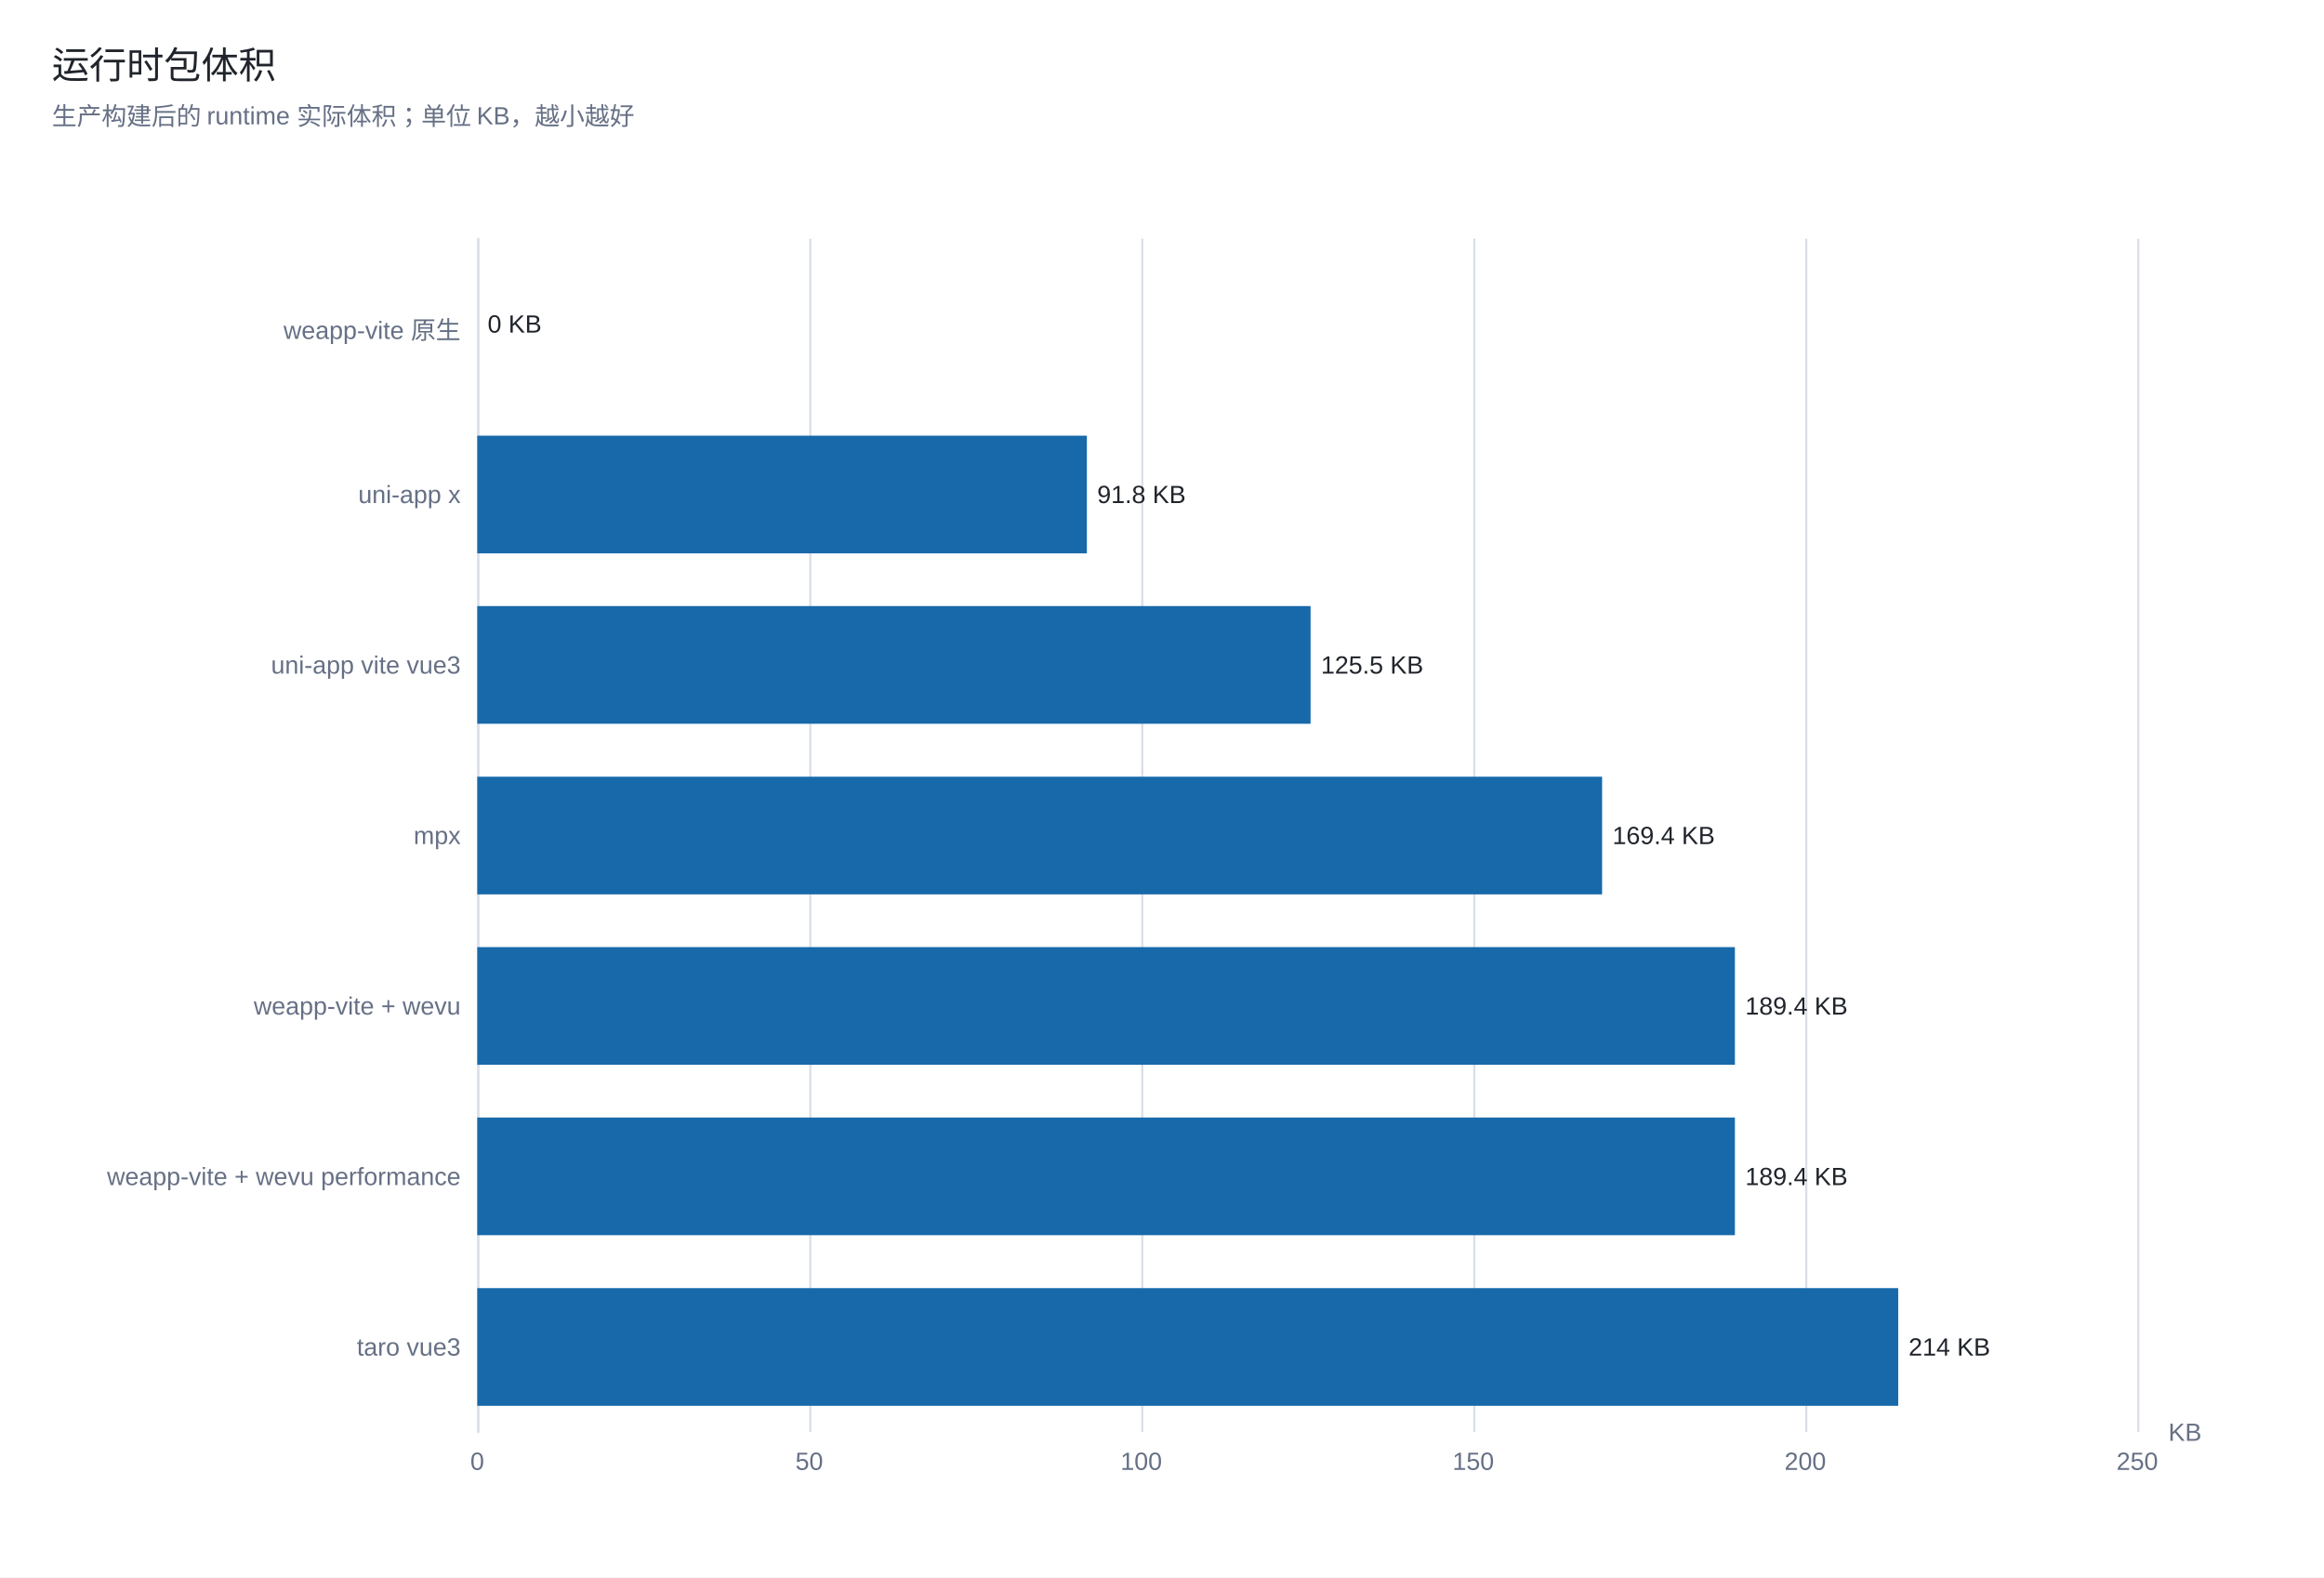
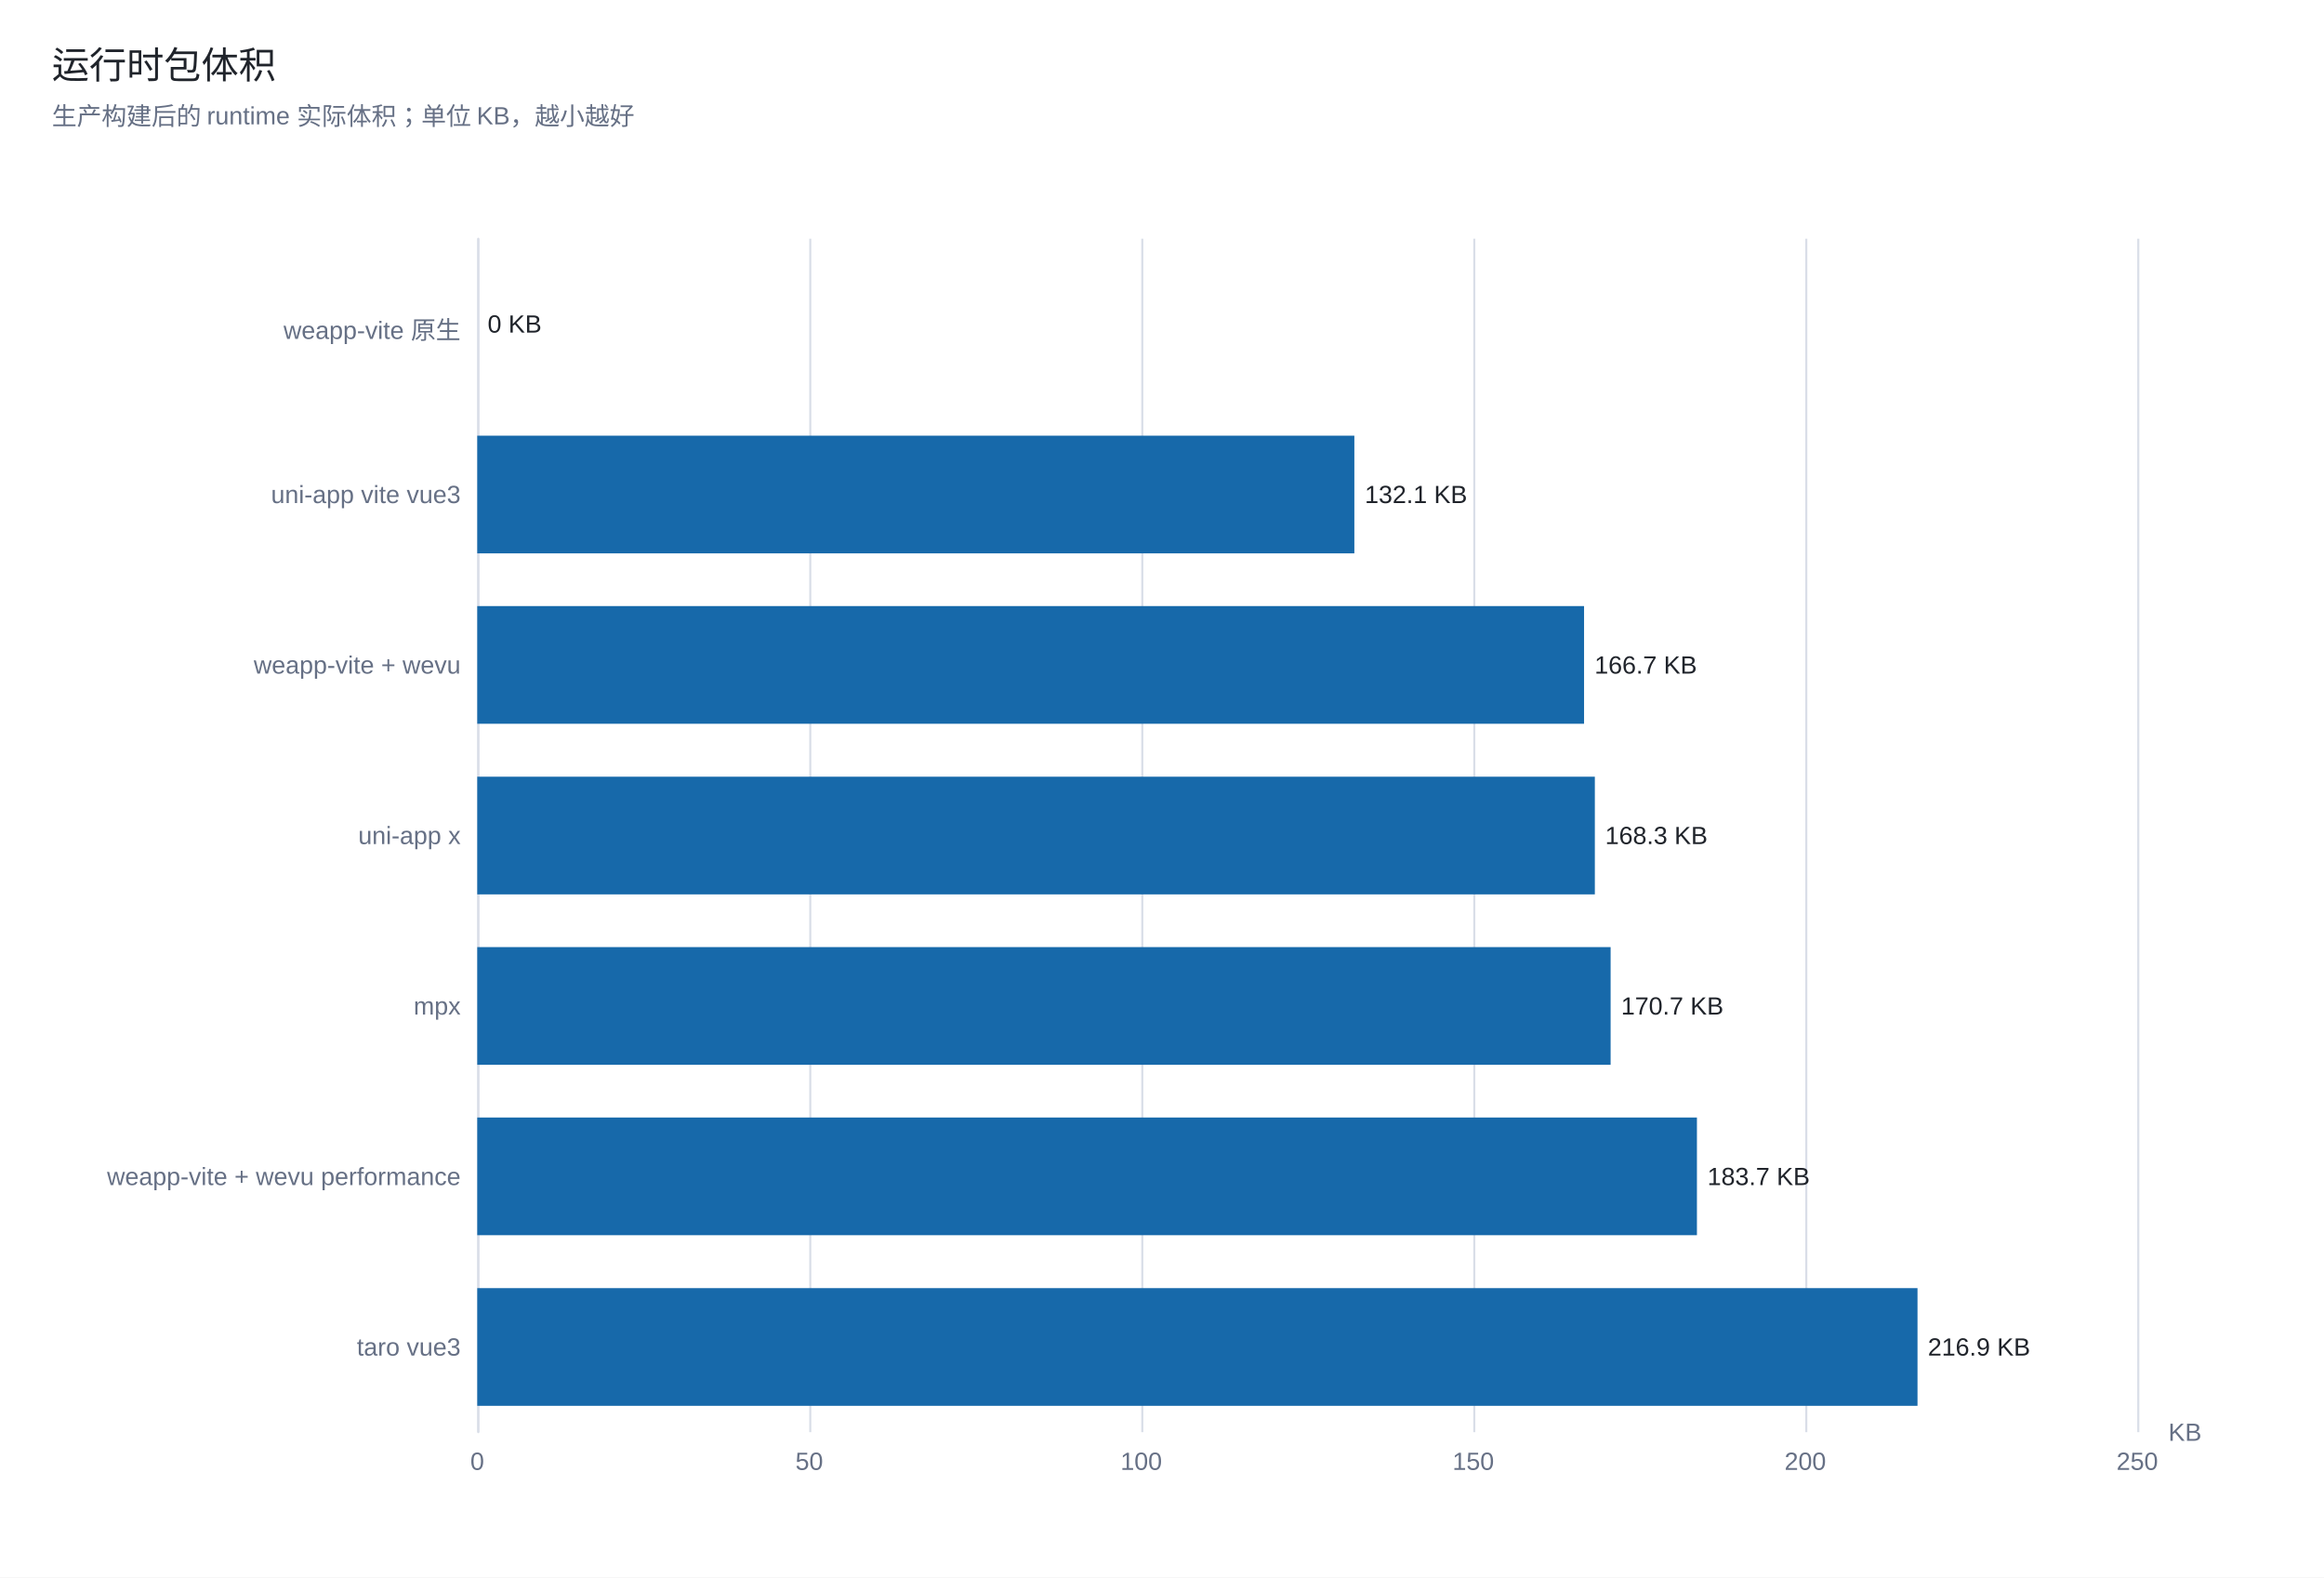
<svg xmlns="http://www.w3.org/2000/svg" role="img" aria-label="运行时包体积" width="1120" height="760" version="1.1" baseProfile="full" viewBox="0 0 1120 760">
  <rect width="1120" height="760" x="0" y="0" fill="#ffffff" />
-   <path d="M230.5 115L230.5 690" fill="none" pointer-events="visible" stroke="#d9dee8" class="zr4-cls-108" />
-   <path d="M390.5 115L390.5 690" fill="none" pointer-events="visible" stroke="#d9dee8" class="zr4-cls-108" />
-   <path d="M550.5 115L550.5 690" fill="none" pointer-events="visible" stroke="#d9dee8" class="zr4-cls-108" />
-   <path d="M710.5 115L710.5 690" fill="none" pointer-events="visible" stroke="#d9dee8" class="zr4-cls-108" />
-   <path d="M870.5 115L870.5 690" fill="none" pointer-events="visible" stroke="#d9dee8" class="zr4-cls-108" />
-   <path d="M1030.5 115L1030.5 690" fill="none" pointer-events="visible" stroke="#d9dee8" class="zr4-cls-108" />
-   <path d="M230.5 115L230.5 690" fill="none" pointer-events="visible" stroke="#d9dee8" stroke-linecap="round" class="zr4-cls-108" />
+   <path d="M230.5 115L230.5 690" fill="none" pointer-events="visible" stroke="#d9dee8" class="zr4-cls-78" />
+   <path d="M390.5 115L390.5 690" fill="none" pointer-events="visible" stroke="#d9dee8" class="zr4-cls-78" />
+   <path d="M550.5 115L550.5 690" fill="none" pointer-events="visible" stroke="#d9dee8" class="zr4-cls-78" />
+   <path d="M710.5 115L710.5 690" fill="none" pointer-events="visible" stroke="#d9dee8" class="zr4-cls-78" />
+   <path d="M870.5 115L870.5 690" fill="none" pointer-events="visible" stroke="#d9dee8" class="zr4-cls-78" />
+   <path d="M1030.5 115L1030.5 690" fill="none" pointer-events="visible" stroke="#d9dee8" class="zr4-cls-78" />
+   <path d="M230.5 115L230.5 690" fill="none" pointer-events="visible" stroke="#d9dee8" stroke-linecap="round" class="zr4-cls-78" />
  <text dominant-baseline="central" text-anchor="start" style="font-size:12px;font-family:Arial, sans-serif;" transform="translate(1045 690)" fill="#667085">KB</text>
  <text dominant-baseline="central" text-anchor="end" style="font-size:12px;font-family:Arial, sans-serif;" xml:space="preserve" transform="translate(222 156.0714)" fill="#667085">weapp-vite 原生</text>
-   <text dominant-baseline="central" text-anchor="end" style="font-size:12px;font-family:Arial, sans-serif;" xml:space="preserve" transform="translate(222 238.2143)" fill="#667085">uni-app x</text>
-   <text dominant-baseline="central" text-anchor="end" style="font-size:12px;font-family:Arial, sans-serif;" xml:space="preserve" transform="translate(222 320.3571)" fill="#667085">uni-app vite vue3</text>
-   <text dominant-baseline="central" text-anchor="end" style="font-size:12px;font-family:Arial, sans-serif;" transform="translate(222 402.5)" fill="#667085">mpx</text>
-   <text dominant-baseline="central" text-anchor="end" style="font-size:12px;font-family:Arial, sans-serif;" xml:space="preserve" transform="translate(222 484.6429)" fill="#667085">weapp-vite + wevu</text>
+   <text dominant-baseline="central" text-anchor="end" style="font-size:12px;font-family:Arial, sans-serif;" xml:space="preserve" transform="translate(222 238.2143)" fill="#667085">uni-app vite vue3</text>
+   <text dominant-baseline="central" text-anchor="end" style="font-size:12px;font-family:Arial, sans-serif;" xml:space="preserve" transform="translate(222 320.3571)" fill="#667085">weapp-vite + wevu</text>
+   <text dominant-baseline="central" text-anchor="end" style="font-size:12px;font-family:Arial, sans-serif;" xml:space="preserve" transform="translate(222 402.5)" fill="#667085">uni-app x</text>
+   <text dominant-baseline="central" text-anchor="end" style="font-size:12px;font-family:Arial, sans-serif;" transform="translate(222 484.6429)" fill="#667085">mpx</text>
  <text dominant-baseline="central" text-anchor="end" style="font-size:12px;font-family:Arial, sans-serif;" xml:space="preserve" transform="translate(222 566.7857)" fill="#667085">weapp-vite + wevu performance</text>
  <text dominant-baseline="central" text-anchor="end" style="font-size:12px;font-family:Arial, sans-serif;" xml:space="preserve" transform="translate(222 648.9286)" fill="#667085">taro vue3</text>
  <text dominant-baseline="central" text-anchor="middle" style="font-size:12px;font-family:Arial, sans-serif;" y="6" transform="translate(230 698)" fill="#667085">0</text>
  <text dominant-baseline="central" text-anchor="middle" style="font-size:12px;font-family:Arial, sans-serif;" y="6" transform="translate(390 698)" fill="#667085">50</text>
  <text dominant-baseline="central" text-anchor="middle" style="font-size:12px;font-family:Arial, sans-serif;" y="6" transform="translate(550 698)" fill="#667085">100</text>
  <text dominant-baseline="central" text-anchor="middle" style="font-size:12px;font-family:Arial, sans-serif;" y="6" transform="translate(710 698)" fill="#667085">150</text>
  <text dominant-baseline="central" text-anchor="middle" style="font-size:12px;font-family:Arial, sans-serif;" y="6" transform="translate(870 698)" fill="#667085">200</text>
  <text dominant-baseline="central" text-anchor="middle" style="font-size:12px;font-family:Arial, sans-serif;" y="6" transform="translate(1030 698)" fill="#667085">250</text>
-   <path d="M230 127.7l0 0l0 56.7l0 0Z" fill="#1769aa" ecmeta_series_index="0" ecmeta_data_index="0" ecmeta_ssr_type="chart" class="zr4-cls-109" />
-   <path d="M230 209.9l293.8 0l0 56.7l-293.8 0Z" fill="#1769aa" ecmeta_series_index="0" ecmeta_data_index="1" ecmeta_ssr_type="chart" class="zr4-cls-110 zr4-cls-109" />
-   <path d="M230 292l401.6 0l0 56.7l-401.6 0Z" fill="#1769aa" ecmeta_series_index="0" ecmeta_data_index="2" ecmeta_ssr_type="chart" class="zr4-cls-111 zr4-cls-109" />
-   <path d="M230 374.2l542.1 0l0 56.7l-542.1 0Z" fill="#1769aa" ecmeta_series_index="0" ecmeta_data_index="3" ecmeta_ssr_type="chart" class="zr4-cls-112 zr4-cls-109" />
-   <path d="M230 456.3l606.1 0l0 56.7l-606.1 0Z" fill="#1769aa" ecmeta_series_index="0" ecmeta_data_index="4" ecmeta_ssr_type="chart" class="zr4-cls-113 zr4-cls-109" />
-   <path d="M230 538.4l606.1 0l0 56.7l-606.1 0Z" fill="#1769aa" ecmeta_series_index="0" ecmeta_data_index="5" ecmeta_ssr_type="chart" class="zr4-cls-114 zr4-cls-109" />
-   <path d="M230 620.6l684.8 0l0 56.7l-684.8 0Z" fill="#1769aa" ecmeta_series_index="0" ecmeta_data_index="6" ecmeta_ssr_type="chart" class="zr4-cls-115 zr4-cls-109" />
+   <path d="M230 127.7l0 0l0 56.7l0 0Z" fill="#1769aa" ecmeta_series_index="0" ecmeta_data_index="0" ecmeta_ssr_type="chart" class="zr4-cls-79" />
+   <path d="M230 209.9l422.7 0l0 56.7l-422.7 0Z" fill="#1769aa" ecmeta_series_index="0" ecmeta_data_index="1" ecmeta_ssr_type="chart" class="zr4-cls-80 zr4-cls-79" />
+   <path d="M230 292l533.4 0l0 56.7l-533.4 0Z" fill="#1769aa" ecmeta_series_index="0" ecmeta_data_index="2" ecmeta_ssr_type="chart" class="zr4-cls-81 zr4-cls-79" />
+   <path d="M230 374.2l538.6 0l0 56.7l-538.6 0Z" fill="#1769aa" ecmeta_series_index="0" ecmeta_data_index="3" ecmeta_ssr_type="chart" class="zr4-cls-82 zr4-cls-79" />
+   <path d="M230 456.3l546.2 0l0 56.7l-546.2 0Z" fill="#1769aa" ecmeta_series_index="0" ecmeta_data_index="4" ecmeta_ssr_type="chart" class="zr4-cls-83 zr4-cls-79" />
+   <path d="M230 538.4l587.8 0l0 56.7l-587.8 0Z" fill="#1769aa" ecmeta_series_index="0" ecmeta_data_index="5" ecmeta_ssr_type="chart" class="zr4-cls-84 zr4-cls-79" />
+   <path d="M230 620.6l694.1 0l0 56.7l-694.1 0Z" fill="#1769aa" ecmeta_series_index="0" ecmeta_data_index="6" ecmeta_ssr_type="chart" class="zr4-cls-85 zr4-cls-79" />
  <text dominant-baseline="central" text-anchor="start" style="font-size:12px;font-family:Arial, sans-serif;" xml:space="preserve" transform="translate(235 156.0714)" fill="#20242b">0 KB</text>
-   <text dominant-baseline="central" text-anchor="start" style="font-size:12px;font-family:Arial, sans-serif;" xml:space="preserve" transform="translate(528.76 238.2143)" fill="#20242b">91.8 KB</text>
-   <text dominant-baseline="central" text-anchor="start" style="font-size:12px;font-family:Arial, sans-serif;" xml:space="preserve" transform="translate(636.6 320.3571)" fill="#20242b">125.5 KB</text>
-   <text dominant-baseline="central" text-anchor="start" style="font-size:12px;font-family:Arial, sans-serif;" xml:space="preserve" transform="translate(777.08 402.5)" fill="#20242b">169.4 KB</text>
-   <text dominant-baseline="central" text-anchor="start" style="font-size:12px;font-family:Arial, sans-serif;" xml:space="preserve" transform="translate(841.08 484.6429)" fill="#20242b">189.4 KB</text>
-   <text dominant-baseline="central" text-anchor="start" style="font-size:12px;font-family:Arial, sans-serif;" xml:space="preserve" transform="translate(841.08 566.7857)" fill="#20242b">189.4 KB</text>
-   <text dominant-baseline="central" text-anchor="start" style="font-size:12px;font-family:Arial, sans-serif;" xml:space="preserve" transform="translate(919.8 648.9286)" fill="#20242b">214 KB</text>
-   <path d="M-5 -5l292.2 0l0 50l-292.2 0Z" transform="translate(25 21)" fill="rgb(0,0,0)" fill-opacity="0" stroke="#3c3c41" stroke-width="0" class="zr4-cls-108" />
+   <text dominant-baseline="central" text-anchor="start" style="font-size:12px;font-family:Arial, sans-serif;" xml:space="preserve" transform="translate(657.72 238.2143)" fill="#20242b">132.1 KB</text>
+   <text dominant-baseline="central" text-anchor="start" style="font-size:12px;font-family:Arial, sans-serif;" xml:space="preserve" transform="translate(768.44 320.3571)" fill="#20242b">166.7 KB</text>
+   <text dominant-baseline="central" text-anchor="start" style="font-size:12px;font-family:Arial, sans-serif;" xml:space="preserve" transform="translate(773.56 402.5)" fill="#20242b">168.3 KB</text>
+   <text dominant-baseline="central" text-anchor="start" style="font-size:12px;font-family:Arial, sans-serif;" xml:space="preserve" transform="translate(781.24 484.6429)" fill="#20242b">170.7 KB</text>
+   <text dominant-baseline="central" text-anchor="start" style="font-size:12px;font-family:Arial, sans-serif;" xml:space="preserve" transform="translate(822.84 566.7857)" fill="#20242b">183.7 KB</text>
+   <text dominant-baseline="central" text-anchor="start" style="font-size:12px;font-family:Arial, sans-serif;" xml:space="preserve" transform="translate(929.08 648.9286)" fill="#20242b">216.9 KB</text>
+   <path d="M-5 -5l292.2 0l0 50l-292.2 0Z" transform="translate(25 21)" fill="rgb(0,0,0)" fill-opacity="0" stroke="#3c3c41" stroke-width="0" class="zr4-cls-78" />
  <text dominant-baseline="central" text-anchor="start" style="font-size:18px;font-family:Arial, sans-serif;font-weight:500;" y="9" transform="translate(25 21)" fill="#20242b">运行时包体积</text>
  <text dominant-baseline="central" text-anchor="start" style="font-size:12px;font-family:Arial, sans-serif;font-weight:400;" xml:space="preserve" y="34" transform="translate(25 21)" fill="#667085">生产构建后的 runtime 实际体积；单位 KB，越小越好</text>
  <style>
- .zr4-cls-108:hover {
+ .zr4-cls-78:hover {
pointer-events:none;
}
- .zr4-cls-109:hover {
+ .zr4-cls-79:hover {
cursor:pointer;
fill:rgba(25,115,187,1);
}
- .zr4-cls-110 {
+ .zr4-cls-80 {
animation:zr4-ani-0 0.35s cubic-bezier(0.65,0,0.35,1) both;
}
- .zr4-cls-111 {
+ .zr4-cls-81 {
animation:zr4-ani-1 0.35s cubic-bezier(0.65,0,0.35,1) both;
}
- .zr4-cls-112 {
+ .zr4-cls-82 {
animation:zr4-ani-2 0.35s cubic-bezier(0.65,0,0.35,1) both;
}
- .zr4-cls-113 {
+ .zr4-cls-83 {
animation:zr4-ani-3 0.35s cubic-bezier(0.65,0,0.35,1) both;
}
- .zr4-cls-114 {
+ .zr4-cls-84 {
animation:zr4-ani-4 0.35s cubic-bezier(0.65,0,0.35,1) both;
}
- .zr4-cls-115 {
+ .zr4-cls-85 {
animation:zr4-ani-5 0.35s cubic-bezier(0.65,0,0.35,1) both;
}
@keyframes zr4-ani-0 {
0% {
d:path("M230 209.9l0 0l0 56.7l0 0Z");
}
100% {
- d:path("M230 209.9l293.8 0l0 56.7l-293.8 0Z");
+ d:path("M230 209.9l422.7 0l0 56.7l-422.7 0Z");
}
}
@keyframes zr4-ani-1 {
0% {
d:path("M230 292l0 0l0 56.7l0 0Z");
}
100% {
- d:path("M230 292l401.6 0l0 56.7l-401.6 0Z");
+ d:path("M230 292l533.4 0l0 56.7l-533.4 0Z");
}
}
@keyframes zr4-ani-2 {
0% {
d:path("M230 374.2l0 0l0 56.7l0 0Z");
}
100% {
- d:path("M230 374.2l542.1 0l0 56.7l-542.1 0Z");
+ d:path("M230 374.2l538.6 0l0 56.7l-538.6 0Z");
}
}
@keyframes zr4-ani-3 {
0% {
d:path("M230 456.3l0 0l0 56.7l0 0Z");
}
100% {
- d:path("M230 456.3l606.1 0l0 56.7l-606.1 0Z");
+ d:path("M230 456.3l546.2 0l0 56.7l-546.2 0Z");
}
}
@keyframes zr4-ani-4 {
0% {
d:path("M230 538.4l0 0l0 56.7l0 0Z");
}
100% {
- d:path("M230 538.4l606.1 0l0 56.7l-606.1 0Z");
+ d:path("M230 538.4l587.8 0l0 56.7l-587.8 0Z");
}
}
@keyframes zr4-ani-5 {
0% {
d:path("M230 620.6l0 0l0 56.7l0 0Z");
}
100% {
- d:path("M230 620.6l684.8 0l0 56.7l-684.8 0Z");
+ d:path("M230 620.6l694.1 0l0 56.7l-694.1 0Z");
}
}


</style>
</svg>
